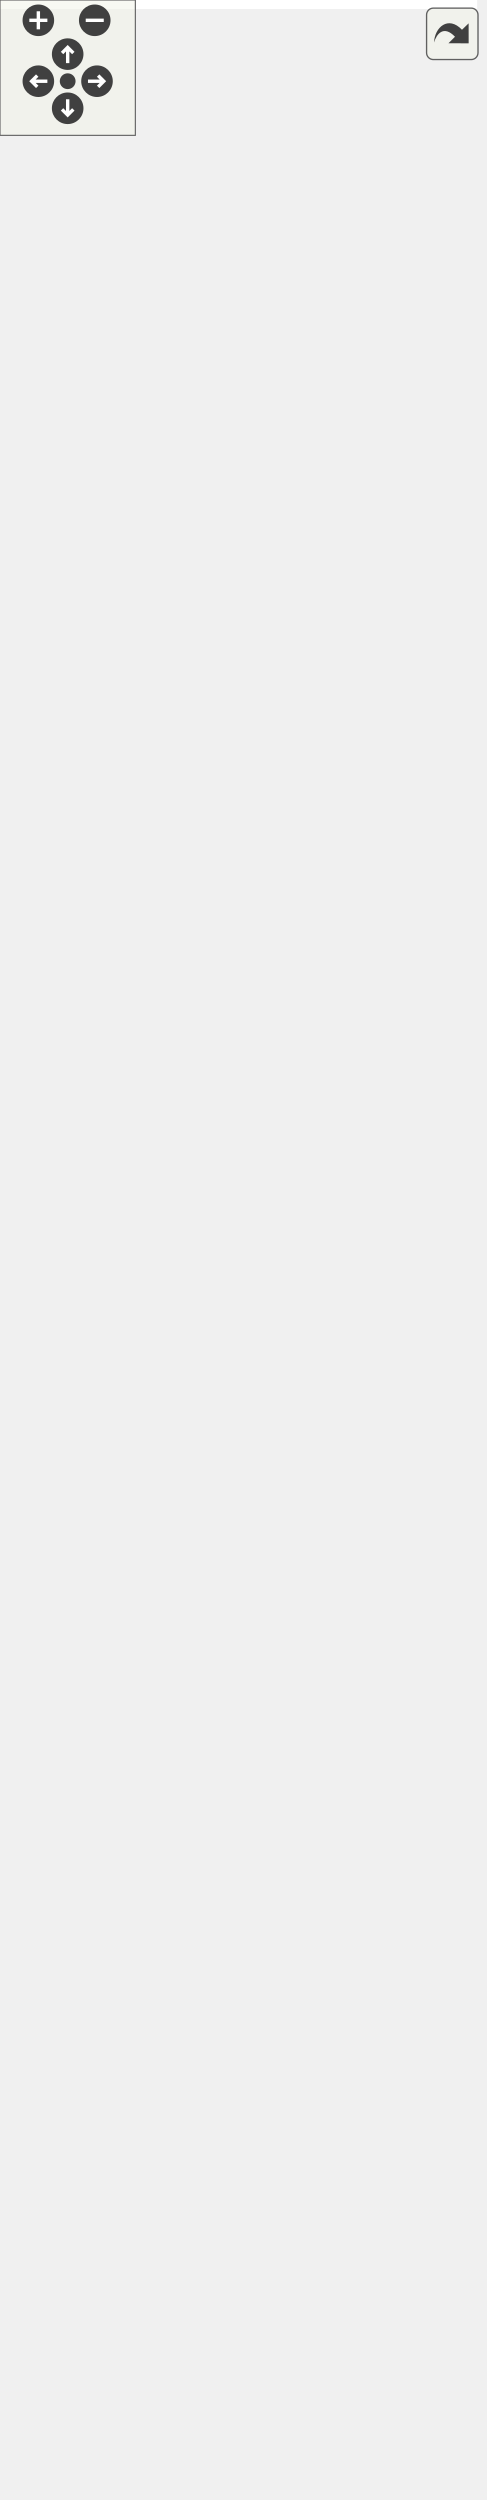
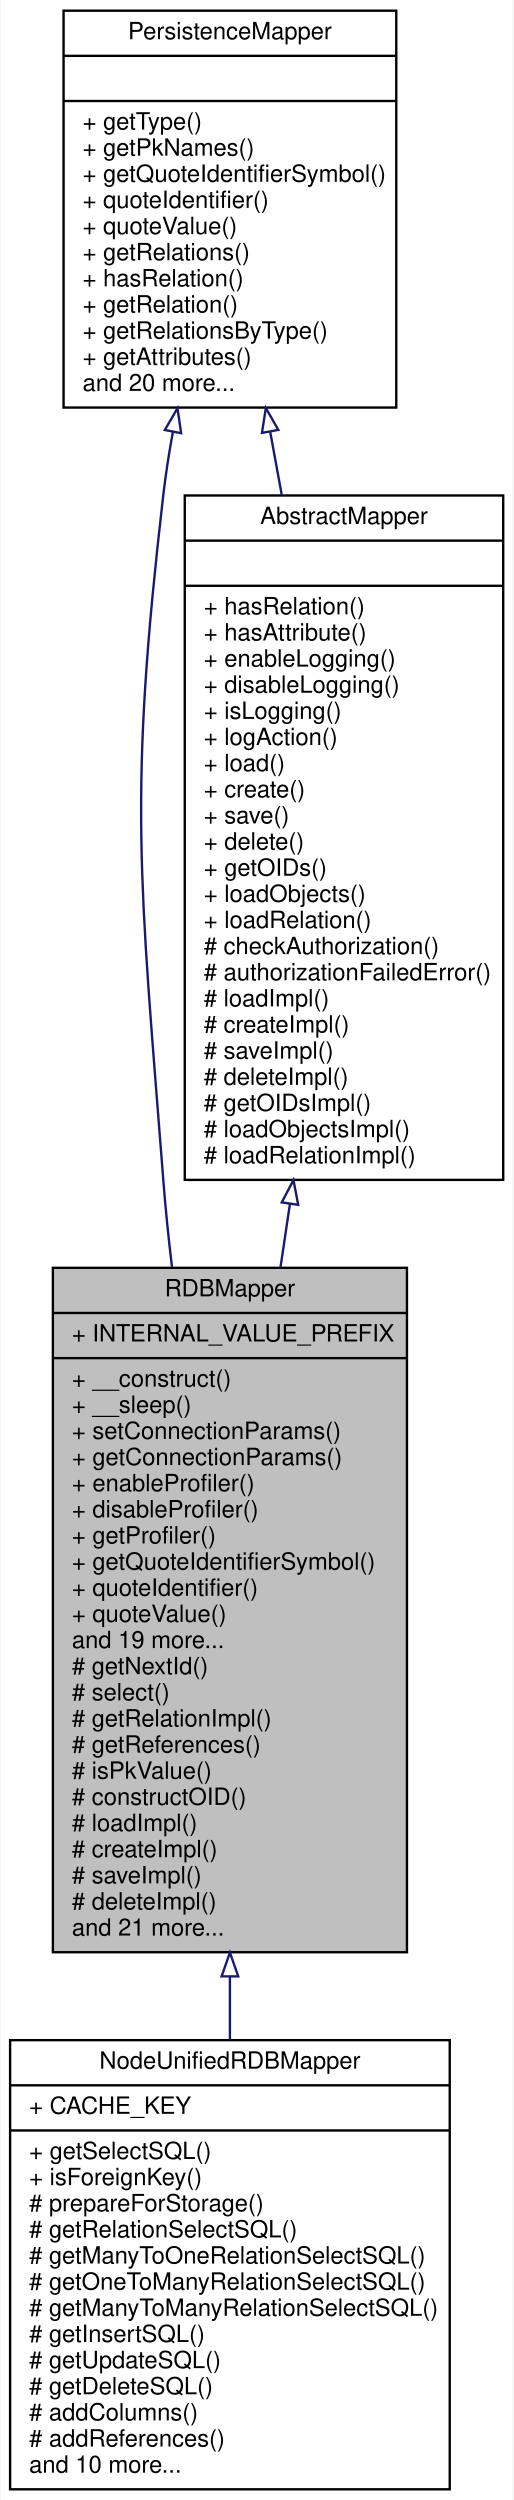
- <svg xmlns="http://www.w3.org/2000/svg" xmlns:xlink="http://www.w3.org/1999/xlink" id="main" version="1.1" xml:space="preserve">
-   <style type="text/css">
- .edge:hover path { stroke: red; }
- .edge:hover polygon { stroke: red; fill: red; }
- </style>
-   <defs>
-     <circle id="rim" cx="0" cy="0" r="7" />
-     <circle id="rim2" cx="0" cy="0" r="3.5" />
-     <g id="zoomPlus">
-       <use xlink:href="#rim" fill="#404040">
-         <set attributeName="fill" to="#808080" begin="zoomplus.mouseover" end="zoomplus.mouseout" />
-       </use>
-       <path d="M-4,0h8M0,-4v8" fill="none" stroke="white" stroke-width="1.5" pointer-events="none" />
+ <svg xmlns="http://www.w3.org/2000/svg" xmlns:xlink="http://www.w3.org/1999/xlink" width="216pt" height="1052pt" viewBox="0.00 0.00 215.50 1052.00">
+   <g id="graph0" class="graph" transform="scale(1 1) rotate(0) translate(4 1048)">
+     <polygon fill="white" stroke="none" points="-4,4 -4,-1048 211.5,-1048 211.5,4 -4,4" />
+     <g id="node1" class="node">
+       <polygon fill="#bfbfbf" stroke="black" points="18,-226.5 18,-514.5 167,-514.5 167,-226.5 18,-226.5" />
+       <text text-anchor="middle" x="92.5" y="-502.5" font-family="Helvetica,sans-Serif" font-size="10.00">RDBMapper</text>
+       <polyline fill="none" stroke="black" points="18,-495.5 167,-495.5 " />
+       <text text-anchor="start" x="26" y="-483.5" font-family="Helvetica,sans-Serif" font-size="10.00">+ INTERNAL_VALUE_PREFIX</text>
+       <polyline fill="none" stroke="black" points="18,-476.5 167,-476.5 " />
+       <text text-anchor="start" x="26" y="-464.5" font-family="Helvetica,sans-Serif" font-size="10.00">+ __construct()</text>
+       <text text-anchor="start" x="26" y="-453.5" font-family="Helvetica,sans-Serif" font-size="10.00">+ __sleep()</text>
+       <text text-anchor="start" x="26" y="-442.5" font-family="Helvetica,sans-Serif" font-size="10.00">+ setConnectionParams()</text>
+       <text text-anchor="start" x="26" y="-431.5" font-family="Helvetica,sans-Serif" font-size="10.00">+ getConnectionParams()</text>
+       <text text-anchor="start" x="26" y="-420.5" font-family="Helvetica,sans-Serif" font-size="10.00">+ enableProfiler()</text>
+       <text text-anchor="start" x="26" y="-409.5" font-family="Helvetica,sans-Serif" font-size="10.00">+ disableProfiler()</text>
+       <text text-anchor="start" x="26" y="-398.5" font-family="Helvetica,sans-Serif" font-size="10.00">+ getProfiler()</text>
+       <text text-anchor="start" x="26" y="-387.5" font-family="Helvetica,sans-Serif" font-size="10.00">+ getQuoteIdentifierSymbol()</text>
+       <text text-anchor="start" x="26" y="-376.5" font-family="Helvetica,sans-Serif" font-size="10.00">+ quoteIdentifier()</text>
+       <text text-anchor="start" x="26" y="-365.5" font-family="Helvetica,sans-Serif" font-size="10.00">+ quoteValue()</text>
+       <text text-anchor="start" x="26" y="-354.5" font-family="Helvetica,sans-Serif" font-size="10.00">and 19 more...</text>
+       <text text-anchor="start" x="26" y="-343.5" font-family="Helvetica,sans-Serif" font-size="10.00"># getNextId()</text>
+       <text text-anchor="start" x="26" y="-332.5" font-family="Helvetica,sans-Serif" font-size="10.00"># select()</text>
+       <text text-anchor="start" x="26" y="-321.5" font-family="Helvetica,sans-Serif" font-size="10.00"># getRelationImpl()</text>
+       <text text-anchor="start" x="26" y="-310.5" font-family="Helvetica,sans-Serif" font-size="10.00"># getReferences()</text>
+       <text text-anchor="start" x="26" y="-299.5" font-family="Helvetica,sans-Serif" font-size="10.00"># isPkValue()</text>
+       <text text-anchor="start" x="26" y="-288.5" font-family="Helvetica,sans-Serif" font-size="10.00"># constructOID()</text>
+       <text text-anchor="start" x="26" y="-277.5" font-family="Helvetica,sans-Serif" font-size="10.00"># loadImpl()</text>
+       <text text-anchor="start" x="26" y="-266.5" font-family="Helvetica,sans-Serif" font-size="10.00"># createImpl()</text>
+       <text text-anchor="start" x="26" y="-255.5" font-family="Helvetica,sans-Serif" font-size="10.00"># saveImpl()</text>
+       <text text-anchor="start" x="26" y="-244.5" font-family="Helvetica,sans-Serif" font-size="10.00"># deleteImpl()</text>
+       <text text-anchor="start" x="26" y="-233.5" font-family="Helvetica,sans-Serif" font-size="10.00">and 21 more...</text>
    </g>
-     <g id="zoomMin">
-       <use xlink:href="#rim" fill="#404040">
-         <set attributeName="fill" to="#808080" begin="zoomminus.mouseover" end="zoomminus.mouseout" />
-       </use>
-       <path d="M-4,0h8" fill="none" stroke="white" stroke-width="1.5" pointer-events="none" />
-     </g>
-     <g id="dirArrow">
-       <path fill="none" stroke="white" stroke-width="1.5" d="M0,-3.0v7 M-2.5,-0.5L0,-3.0L2.5,-0.5" />
-     </g>
-     <g id="resetDef">
-       <use xlink:href="#rim2" fill="#404040">
-         <set attributeName="fill" to="#808080" begin="reset.mouseover" end="reset.mouseout" />
-       </use>
-     </g>
-   </defs>
-   <svg id="graph" class="graph">
-     <g id="viewport">
-       <polygon fill="white" stroke="none" points="-4,4 -4,-1048 211.5,-1048 211.5,4 -4,4" />
-       <g id="node1" class="node">
-         <polygon fill="#bfbfbf" stroke="black" points="18,-226.5 18,-514.5 167,-514.5 167,-226.5 18,-226.5" />
-         <text text-anchor="middle" x="92.5" y="-502.5" font-family="Helvetica,sans-Serif" font-size="10.00">RDBMapper</text>
-         <polyline fill="none" stroke="black" points="18,-495.5 167,-495.5 " />
-         <text text-anchor="start" x="26" y="-483.5" font-family="Helvetica,sans-Serif" font-size="10.00">+ INTERNAL_VALUE_PREFIX</text>
-         <polyline fill="none" stroke="black" points="18,-476.5 167,-476.5 " />
-         <text text-anchor="start" x="26" y="-464.5" font-family="Helvetica,sans-Serif" font-size="10.00">+ __construct()</text>
-         <text text-anchor="start" x="26" y="-453.5" font-family="Helvetica,sans-Serif" font-size="10.00">+ __sleep()</text>
-         <text text-anchor="start" x="26" y="-442.5" font-family="Helvetica,sans-Serif" font-size="10.00">+ setConnectionParams()</text>
-         <text text-anchor="start" x="26" y="-431.5" font-family="Helvetica,sans-Serif" font-size="10.00">+ getConnectionParams()</text>
-         <text text-anchor="start" x="26" y="-420.5" font-family="Helvetica,sans-Serif" font-size="10.00">+ enableProfiler()</text>
-         <text text-anchor="start" x="26" y="-409.5" font-family="Helvetica,sans-Serif" font-size="10.00">+ disableProfiler()</text>
-         <text text-anchor="start" x="26" y="-398.5" font-family="Helvetica,sans-Serif" font-size="10.00">+ getProfiler()</text>
-         <text text-anchor="start" x="26" y="-387.5" font-family="Helvetica,sans-Serif" font-size="10.00">+ getQuoteIdentifierSymbol()</text>
-         <text text-anchor="start" x="26" y="-376.5" font-family="Helvetica,sans-Serif" font-size="10.00">+ quoteIdentifier()</text>
-         <text text-anchor="start" x="26" y="-365.5" font-family="Helvetica,sans-Serif" font-size="10.00">+ quoteValue()</text>
-         <text text-anchor="start" x="26" y="-354.5" font-family="Helvetica,sans-Serif" font-size="10.00">and 19 more...</text>
-         <text text-anchor="start" x="26" y="-343.5" font-family="Helvetica,sans-Serif" font-size="10.00"># getNextId()</text>
-         <text text-anchor="start" x="26" y="-332.5" font-family="Helvetica,sans-Serif" font-size="10.00"># select()</text>
-         <text text-anchor="start" x="26" y="-321.5" font-family="Helvetica,sans-Serif" font-size="10.00"># getRelationImpl()</text>
-         <text text-anchor="start" x="26" y="-310.5" font-family="Helvetica,sans-Serif" font-size="10.00"># getReferences()</text>
-         <text text-anchor="start" x="26" y="-299.5" font-family="Helvetica,sans-Serif" font-size="10.00"># isPkValue()</text>
-         <text text-anchor="start" x="26" y="-288.5" font-family="Helvetica,sans-Serif" font-size="10.00"># constructOID()</text>
-         <text text-anchor="start" x="26" y="-277.5" font-family="Helvetica,sans-Serif" font-size="10.00"># loadImpl()</text>
-         <text text-anchor="start" x="26" y="-266.5" font-family="Helvetica,sans-Serif" font-size="10.00"># createImpl()</text>
-         <text text-anchor="start" x="26" y="-255.5" font-family="Helvetica,sans-Serif" font-size="10.00"># saveImpl()</text>
-         <text text-anchor="start" x="26" y="-244.5" font-family="Helvetica,sans-Serif" font-size="10.00"># deleteImpl()</text>
-         <text text-anchor="start" x="26" y="-233.5" font-family="Helvetica,sans-Serif" font-size="10.00">and 21 more...</text>
-       </g>
-       <g id="node4" class="node">
-         <g id="a_node4">
-           <a xlink:href="classwcmf_1_1lib_1_1model_1_1mapper_1_1_node_unified_r_d_b_mapper.html" target="_top" xlink:title="NodeUnifiedRDBMapper maps Node objects to a relational database schema where each Node type has its o...">
-             <polygon fill="white" stroke="black" points="0,-0.5 0,-189.5 185,-189.5 185,-0.5 0,-0.5" />
-             <text text-anchor="middle" x="92.5" y="-177.5" font-family="Helvetica,sans-Serif" font-size="10.00">NodeUnifiedRDBMapper</text>
-             <polyline fill="none" stroke="black" points="0,-170.5 185,-170.5 " />
-             <text text-anchor="start" x="8" y="-158.5" font-family="Helvetica,sans-Serif" font-size="10.00">+ CACHE_KEY</text>
-             <polyline fill="none" stroke="black" points="0,-151.5 185,-151.5 " />
-             <text text-anchor="start" x="8" y="-139.5" font-family="Helvetica,sans-Serif" font-size="10.00">+ getSelectSQL()</text>
-             <text text-anchor="start" x="8" y="-128.5" font-family="Helvetica,sans-Serif" font-size="10.00">+ isForeignKey()</text>
-             <text text-anchor="start" x="8" y="-117.5" font-family="Helvetica,sans-Serif" font-size="10.00"># prepareForStorage()</text>
-             <text text-anchor="start" x="8" y="-106.5" font-family="Helvetica,sans-Serif" font-size="10.00"># getRelationSelectSQL()</text>
-             <text text-anchor="start" x="8" y="-95.5" font-family="Helvetica,sans-Serif" font-size="10.00"># getManyToOneRelationSelectSQL()</text>
-             <text text-anchor="start" x="8" y="-84.5" font-family="Helvetica,sans-Serif" font-size="10.00"># getOneToManyRelationSelectSQL()</text>
-             <text text-anchor="start" x="8" y="-73.5" font-family="Helvetica,sans-Serif" font-size="10.00"># getManyToManyRelationSelectSQL()</text>
-             <text text-anchor="start" x="8" y="-62.5" font-family="Helvetica,sans-Serif" font-size="10.00"># getInsertSQL()</text>
-             <text text-anchor="start" x="8" y="-51.5" font-family="Helvetica,sans-Serif" font-size="10.00"># getUpdateSQL()</text>
-             <text text-anchor="start" x="8" y="-40.5" font-family="Helvetica,sans-Serif" font-size="10.00"># getDeleteSQL()</text>
-             <text text-anchor="start" x="8" y="-29.5" font-family="Helvetica,sans-Serif" font-size="10.00"># addColumns()</text>
-             <text text-anchor="start" x="8" y="-18.5" font-family="Helvetica,sans-Serif" font-size="10.00"># addReferences()</text>
-             <text text-anchor="start" x="8" y="-7.5" font-family="Helvetica,sans-Serif" font-size="10.00">and 10 more...</text>
-           </a>
-         </g>
-       </g>
-       <g id="edge4" class="edge">
-         <path fill="none" stroke="midnightblue" d="M92.5,-216.188C92.5,-207.223 92.5,-198.355 92.5,-189.741" />
-         <polygon fill="none" stroke="midnightblue" points="89,-216.342 92.5,-226.342 96,-216.342 89,-216.342" />
-       </g>
-       <g id="node2" class="node">
-         <g id="a_node2">
-           <a xlink:href="classwcmf_1_1lib_1_1persistence_1_1_abstract_mapper.html" target="_top" xlink:title="AbstractMapper provides a basic implementation for other mapper classes. ">
-             <polygon fill="white" stroke="black" points="73.5,-551.5 73.5,-839.5 207.5,-839.5 207.5,-551.5 73.5,-551.5" />
-             <text text-anchor="middle" x="140.5" y="-827.5" font-family="Helvetica,sans-Serif" font-size="10.00">AbstractMapper</text>
-             <polyline fill="none" stroke="black" points="73.5,-820.5 207.5,-820.5 " />
-             <text text-anchor="middle" x="140.5" y="-808.5" font-family="Helvetica,sans-Serif" font-size="10.00"> </text>
-             <polyline fill="none" stroke="black" points="73.5,-801.5 207.5,-801.5 " />
-             <text text-anchor="start" x="81.5" y="-789.5" font-family="Helvetica,sans-Serif" font-size="10.00">+ hasRelation()</text>
-             <text text-anchor="start" x="81.5" y="-778.5" font-family="Helvetica,sans-Serif" font-size="10.00">+ hasAttribute()</text>
-             <text text-anchor="start" x="81.5" y="-767.5" font-family="Helvetica,sans-Serif" font-size="10.00">+ enableLogging()</text>
-             <text text-anchor="start" x="81.5" y="-756.5" font-family="Helvetica,sans-Serif" font-size="10.00">+ disableLogging()</text>
-             <text text-anchor="start" x="81.5" y="-745.5" font-family="Helvetica,sans-Serif" font-size="10.00">+ isLogging()</text>
-             <text text-anchor="start" x="81.5" y="-734.5" font-family="Helvetica,sans-Serif" font-size="10.00">+ logAction()</text>
-             <text text-anchor="start" x="81.5" y="-723.5" font-family="Helvetica,sans-Serif" font-size="10.00">+ load()</text>
-             <text text-anchor="start" x="81.5" y="-712.5" font-family="Helvetica,sans-Serif" font-size="10.00">+ create()</text>
-             <text text-anchor="start" x="81.5" y="-701.5" font-family="Helvetica,sans-Serif" font-size="10.00">+ save()</text>
-             <text text-anchor="start" x="81.5" y="-690.5" font-family="Helvetica,sans-Serif" font-size="10.00">+ delete()</text>
-             <text text-anchor="start" x="81.5" y="-679.5" font-family="Helvetica,sans-Serif" font-size="10.00">+ getOIDs()</text>
-             <text text-anchor="start" x="81.5" y="-668.5" font-family="Helvetica,sans-Serif" font-size="10.00">+ loadObjects()</text>
-             <text text-anchor="start" x="81.5" y="-657.5" font-family="Helvetica,sans-Serif" font-size="10.00">+ loadRelation()</text>
-             <text text-anchor="start" x="81.5" y="-646.5" font-family="Helvetica,sans-Serif" font-size="10.00"># checkAuthorization()</text>
-             <text text-anchor="start" x="81.5" y="-635.5" font-family="Helvetica,sans-Serif" font-size="10.00"># authorizationFailedError()</text>
-             <text text-anchor="start" x="81.5" y="-624.5" font-family="Helvetica,sans-Serif" font-size="10.00"># loadImpl()</text>
-             <text text-anchor="start" x="81.5" y="-613.5" font-family="Helvetica,sans-Serif" font-size="10.00"># createImpl()</text>
-             <text text-anchor="start" x="81.5" y="-602.5" font-family="Helvetica,sans-Serif" font-size="10.00"># saveImpl()</text>
-             <text text-anchor="start" x="81.5" y="-591.5" font-family="Helvetica,sans-Serif" font-size="10.00"># deleteImpl()</text>
-             <text text-anchor="start" x="81.5" y="-580.5" font-family="Helvetica,sans-Serif" font-size="10.00"># getOIDsImpl()</text>
-             <text text-anchor="start" x="81.5" y="-569.5" font-family="Helvetica,sans-Serif" font-size="10.00"># loadObjectsImpl()</text>
-             <text text-anchor="start" x="81.5" y="-558.5" font-family="Helvetica,sans-Serif" font-size="10.00"># loadRelationImpl()</text>
-           </a>
-         </g>
-       </g>
-       <g id="edge1" class="edge">
-         <path fill="none" stroke="midnightblue" d="M117.742,-541.355C116.415,-532.425 115.082,-523.461 113.762,-514.572" />
-         <polygon fill="none" stroke="midnightblue" points="114.305,-542.04 119.237,-551.417 121.229,-541.011 114.305,-542.04" />
-       </g>
-       <g id="node3" class="node">
-         <g id="a_node3">
-           <a xlink:href="interfacewcmf_1_1lib_1_1persistence_1_1_persistence_mapper.html" target="_top" xlink:title="PersistenceMapper defines the interface for all mapper classes. ">
-             <polygon fill="white" stroke="black" points="22.5,-876.5 22.5,-1043.5 162.5,-1043.5 162.5,-876.5 22.5,-876.5" />
-             <text text-anchor="middle" x="92.5" y="-1031.5" font-family="Helvetica,sans-Serif" font-size="10.00">PersistenceMapper</text>
-             <polyline fill="none" stroke="black" points="22.5,-1024.5 162.5,-1024.5 " />
-             <text text-anchor="middle" x="92.5" y="-1012.5" font-family="Helvetica,sans-Serif" font-size="10.00"> </text>
-             <polyline fill="none" stroke="black" points="22.5,-1005.5 162.5,-1005.5 " />
-             <text text-anchor="start" x="30.5" y="-993.5" font-family="Helvetica,sans-Serif" font-size="10.00">+ getType()</text>
-             <text text-anchor="start" x="30.5" y="-982.5" font-family="Helvetica,sans-Serif" font-size="10.00">+ getPkNames()</text>
-             <text text-anchor="start" x="30.5" y="-971.5" font-family="Helvetica,sans-Serif" font-size="10.00">+ getQuoteIdentifierSymbol()</text>
-             <text text-anchor="start" x="30.5" y="-960.5" font-family="Helvetica,sans-Serif" font-size="10.00">+ quoteIdentifier()</text>
-             <text text-anchor="start" x="30.5" y="-949.5" font-family="Helvetica,sans-Serif" font-size="10.00">+ quoteValue()</text>
-             <text text-anchor="start" x="30.5" y="-938.5" font-family="Helvetica,sans-Serif" font-size="10.00">+ getRelations()</text>
-             <text text-anchor="start" x="30.5" y="-927.5" font-family="Helvetica,sans-Serif" font-size="10.00">+ hasRelation()</text>
-             <text text-anchor="start" x="30.5" y="-916.5" font-family="Helvetica,sans-Serif" font-size="10.00">+ getRelation()</text>
-             <text text-anchor="start" x="30.5" y="-905.5" font-family="Helvetica,sans-Serif" font-size="10.00">+ getRelationsByType()</text>
-             <text text-anchor="start" x="30.5" y="-894.5" font-family="Helvetica,sans-Serif" font-size="10.00">+ getAttributes()</text>
-             <text text-anchor="start" x="30.5" y="-883.5" font-family="Helvetica,sans-Serif" font-size="10.00">and 20 more...</text>
-           </a>
-         </g>
-       </g>
-       <g id="edge3" class="edge">
-         <path fill="none" stroke="midnightblue" d="M68.51,-866.266C66.882,-857.435 65.496,-848.578 64.5,-840 49.692,-712.412 54.572,-679.06 64.5,-551 65.414,-539.208 66.661,-527.019 68.124,-514.802" />
-         <polygon fill="none" stroke="midnightblue" points="65.099,-867.061 70.442,-876.209 71.97,-865.725 65.099,-867.061" />
-       </g>
-       <g id="edge2" class="edge">
-         <path fill="none" stroke="midnightblue" d="M109.454,-866.281C111.035,-857.638 112.66,-848.751 114.299,-839.789" />
-         <polygon fill="none" stroke="midnightblue" points="105.978,-865.837 107.622,-876.304 112.863,-867.096 105.978,-865.837" />
+     <g id="node4" class="node">
+       <g id="a_node4">
+         <a xlink:href="classwcmf_1_1lib_1_1model_1_1mapper_1_1_node_unified_r_d_b_mapper.html" target="_top" xlink:title="NodeUnifiedRDBMapper maps Node objects to a relational database schema where each Node type has its o...">
+           <polygon fill="white" stroke="black" points="0,-0.5 0,-189.5 185,-189.5 185,-0.5 0,-0.5" />
+           <text text-anchor="middle" x="92.5" y="-177.5" font-family="Helvetica,sans-Serif" font-size="10.00">NodeUnifiedRDBMapper</text>
+           <polyline fill="none" stroke="black" points="0,-170.5 185,-170.5 " />
+           <text text-anchor="start" x="8" y="-158.5" font-family="Helvetica,sans-Serif" font-size="10.00">+ CACHE_KEY</text>
+           <polyline fill="none" stroke="black" points="0,-151.5 185,-151.5 " />
+           <text text-anchor="start" x="8" y="-139.5" font-family="Helvetica,sans-Serif" font-size="10.00">+ getSelectSQL()</text>
+           <text text-anchor="start" x="8" y="-128.5" font-family="Helvetica,sans-Serif" font-size="10.00">+ isForeignKey()</text>
+           <text text-anchor="start" x="8" y="-117.5" font-family="Helvetica,sans-Serif" font-size="10.00"># prepareForStorage()</text>
+           <text text-anchor="start" x="8" y="-106.5" font-family="Helvetica,sans-Serif" font-size="10.00"># getRelationSelectSQL()</text>
+           <text text-anchor="start" x="8" y="-95.5" font-family="Helvetica,sans-Serif" font-size="10.00"># getManyToOneRelationSelectSQL()</text>
+           <text text-anchor="start" x="8" y="-84.5" font-family="Helvetica,sans-Serif" font-size="10.00"># getOneToManyRelationSelectSQL()</text>
+           <text text-anchor="start" x="8" y="-73.5" font-family="Helvetica,sans-Serif" font-size="10.00"># getManyToManyRelationSelectSQL()</text>
+           <text text-anchor="start" x="8" y="-62.5" font-family="Helvetica,sans-Serif" font-size="10.00"># getInsertSQL()</text>
+           <text text-anchor="start" x="8" y="-51.5" font-family="Helvetica,sans-Serif" font-size="10.00"># getUpdateSQL()</text>
+           <text text-anchor="start" x="8" y="-40.5" font-family="Helvetica,sans-Serif" font-size="10.00"># getDeleteSQL()</text>
+           <text text-anchor="start" x="8" y="-29.5" font-family="Helvetica,sans-Serif" font-size="10.00"># addColumns()</text>
+           <text text-anchor="start" x="8" y="-18.5" font-family="Helvetica,sans-Serif" font-size="10.00"># addReferences()</text>
+           <text text-anchor="start" x="8" y="-7.5" font-family="Helvetica,sans-Serif" font-size="10.00">and 10 more...</text>
+         </a>
      </g>
    </g>
-   </svg>
-   <g id="navigator" transform="translate(0 0)" fill="#404254">
-     <rect fill="#f2f5e9" fill-opacity="0.5" stroke="#606060" stroke-width=".5" x="0" y="0" width="60" height="60" />
-     <use id="zoomplus" xlink:href="#zoomPlus" x="17" y="9" />
-     <use id="zoomminus" xlink:href="#zoomMin" x="42" y="9" />
-     <use id="reset" xlink:href="#resetDef" x="30" y="36" />
-     <g id="arrowUp" xlink:href="#dirArrow" transform="translate(30 24)">
-       <use xlink:href="#rim" fill="#404040">
-         <set attributeName="fill" to="#808080" begin="arrowUp.mouseover" end="arrowUp.mouseout" />
-       </use>
-       <path fill="none" stroke="white" stroke-width="1.5" d="M0,-3.0v7 M-2.5,-0.5L0,-3.0L2.5,-0.5" />
+     <g id="edge4" class="edge">
+       <path fill="none" stroke="midnightblue" d="M92.5,-216.188C92.5,-207.223 92.5,-198.355 92.5,-189.741" />
+       <polygon fill="none" stroke="midnightblue" points="89,-216.342 92.5,-226.342 96,-216.342 89,-216.342" />
    </g>
-     <g id="arrowRight" xlink:href="#dirArrow" transform="rotate(90) translate(36 -43)">
-       <use xlink:href="#rim" fill="#404040">
-         <set attributeName="fill" to="#808080" begin="arrowRight.mouseover" end="arrowRight.mouseout" />
-       </use>
-       <path fill="none" stroke="white" stroke-width="1.5" d="M0,-3.0v7 M-2.5,-0.5L0,-3.0L2.5,-0.5" />
+     <g id="node2" class="node">
+       <g id="a_node2">
+         <a xlink:href="classwcmf_1_1lib_1_1persistence_1_1impl_1_1_abstract_mapper.html" target="_top" xlink:title="AbstractMapper provides a basic implementation for other mapper classes. ">
+           <polygon fill="white" stroke="black" points="73.5,-551.5 73.5,-839.5 207.5,-839.5 207.5,-551.5 73.5,-551.5" />
+           <text text-anchor="middle" x="140.5" y="-827.5" font-family="Helvetica,sans-Serif" font-size="10.00">AbstractMapper</text>
+           <polyline fill="none" stroke="black" points="73.5,-820.5 207.5,-820.5 " />
+           <text text-anchor="middle" x="140.5" y="-808.5" font-family="Helvetica,sans-Serif" font-size="10.00"> </text>
+           <polyline fill="none" stroke="black" points="73.5,-801.5 207.5,-801.5 " />
+           <text text-anchor="start" x="81.5" y="-789.5" font-family="Helvetica,sans-Serif" font-size="10.00">+ hasRelation()</text>
+           <text text-anchor="start" x="81.5" y="-778.5" font-family="Helvetica,sans-Serif" font-size="10.00">+ hasAttribute()</text>
+           <text text-anchor="start" x="81.5" y="-767.5" font-family="Helvetica,sans-Serif" font-size="10.00">+ enableLogging()</text>
+           <text text-anchor="start" x="81.5" y="-756.5" font-family="Helvetica,sans-Serif" font-size="10.00">+ disableLogging()</text>
+           <text text-anchor="start" x="81.5" y="-745.5" font-family="Helvetica,sans-Serif" font-size="10.00">+ isLogging()</text>
+           <text text-anchor="start" x="81.5" y="-734.5" font-family="Helvetica,sans-Serif" font-size="10.00">+ logAction()</text>
+           <text text-anchor="start" x="81.5" y="-723.5" font-family="Helvetica,sans-Serif" font-size="10.00">+ load()</text>
+           <text text-anchor="start" x="81.5" y="-712.5" font-family="Helvetica,sans-Serif" font-size="10.00">+ create()</text>
+           <text text-anchor="start" x="81.5" y="-701.5" font-family="Helvetica,sans-Serif" font-size="10.00">+ save()</text>
+           <text text-anchor="start" x="81.5" y="-690.5" font-family="Helvetica,sans-Serif" font-size="10.00">+ delete()</text>
+           <text text-anchor="start" x="81.5" y="-679.5" font-family="Helvetica,sans-Serif" font-size="10.00">+ getOIDs()</text>
+           <text text-anchor="start" x="81.5" y="-668.5" font-family="Helvetica,sans-Serif" font-size="10.00">+ loadObjects()</text>
+           <text text-anchor="start" x="81.5" y="-657.5" font-family="Helvetica,sans-Serif" font-size="10.00">+ loadRelation()</text>
+           <text text-anchor="start" x="81.5" y="-646.5" font-family="Helvetica,sans-Serif" font-size="10.00"># checkAuthorization()</text>
+           <text text-anchor="start" x="81.5" y="-635.5" font-family="Helvetica,sans-Serif" font-size="10.00"># authorizationFailedError()</text>
+           <text text-anchor="start" x="81.5" y="-624.5" font-family="Helvetica,sans-Serif" font-size="10.00"># loadImpl()</text>
+           <text text-anchor="start" x="81.5" y="-613.5" font-family="Helvetica,sans-Serif" font-size="10.00"># createImpl()</text>
+           <text text-anchor="start" x="81.5" y="-602.5" font-family="Helvetica,sans-Serif" font-size="10.00"># saveImpl()</text>
+           <text text-anchor="start" x="81.5" y="-591.5" font-family="Helvetica,sans-Serif" font-size="10.00"># deleteImpl()</text>
+           <text text-anchor="start" x="81.5" y="-580.5" font-family="Helvetica,sans-Serif" font-size="10.00"># getOIDsImpl()</text>
+           <text text-anchor="start" x="81.5" y="-569.5" font-family="Helvetica,sans-Serif" font-size="10.00"># loadObjectsImpl()</text>
+           <text text-anchor="start" x="81.5" y="-558.5" font-family="Helvetica,sans-Serif" font-size="10.00"># loadRelationImpl()</text>
+         </a>
+       </g>
    </g>
-     <g id="arrowDown" xlink:href="#dirArrow" transform="rotate(180) translate(-30 -48)">
-       <use xlink:href="#rim" fill="#404040">
-         <set attributeName="fill" to="#808080" begin="arrowDown.mouseover" end="arrowDown.mouseout" />
-       </use>
-       <path fill="none" stroke="white" stroke-width="1.5" d="M0,-3.0v7 M-2.5,-0.5L0,-3.0L2.5,-0.5" />
+     <g id="edge1" class="edge">
+       <path fill="none" stroke="midnightblue" d="M117.742,-541.355C116.415,-532.425 115.082,-523.461 113.762,-514.572" />
+       <polygon fill="none" stroke="midnightblue" points="114.305,-542.04 119.237,-551.417 121.229,-541.011 114.305,-542.04" />
    </g>
-     <g id="arrowLeft" xlink:href="#dirArrow" transform="rotate(270) translate(-36 17)">
-       <use xlink:href="#rim" fill="#404040">
-         <set attributeName="fill" to="#808080" begin="arrowLeft.mouseover" end="arrowLeft.mouseout" />
-       </use>
-       <path fill="none" stroke="white" stroke-width="1.5" d="M0,-3.0v7 M-2.5,-0.5L0,-3.0L2.5,-0.5" />
+     <g id="node3" class="node">
+       <g id="a_node3">
+         <a xlink:href="interfacewcmf_1_1lib_1_1persistence_1_1_persistence_mapper.html" target="_top" xlink:title="PersistenceMapper defines the interface for all mapper classes. ">
+           <polygon fill="white" stroke="black" points="22.5,-876.5 22.5,-1043.5 162.5,-1043.5 162.5,-876.5 22.5,-876.5" />
+           <text text-anchor="middle" x="92.5" y="-1031.5" font-family="Helvetica,sans-Serif" font-size="10.00">PersistenceMapper</text>
+           <polyline fill="none" stroke="black" points="22.5,-1024.5 162.5,-1024.5 " />
+           <text text-anchor="middle" x="92.5" y="-1012.5" font-family="Helvetica,sans-Serif" font-size="10.00"> </text>
+           <polyline fill="none" stroke="black" points="22.5,-1005.5 162.5,-1005.5 " />
+           <text text-anchor="start" x="30.5" y="-993.5" font-family="Helvetica,sans-Serif" font-size="10.00">+ getType()</text>
+           <text text-anchor="start" x="30.5" y="-982.5" font-family="Helvetica,sans-Serif" font-size="10.00">+ getPkNames()</text>
+           <text text-anchor="start" x="30.5" y="-971.5" font-family="Helvetica,sans-Serif" font-size="10.00">+ getQuoteIdentifierSymbol()</text>
+           <text text-anchor="start" x="30.5" y="-960.5" font-family="Helvetica,sans-Serif" font-size="10.00">+ quoteIdentifier()</text>
+           <text text-anchor="start" x="30.5" y="-949.5" font-family="Helvetica,sans-Serif" font-size="10.00">+ quoteValue()</text>
+           <text text-anchor="start" x="30.5" y="-938.5" font-family="Helvetica,sans-Serif" font-size="10.00">+ getRelations()</text>
+           <text text-anchor="start" x="30.5" y="-927.5" font-family="Helvetica,sans-Serif" font-size="10.00">+ hasRelation()</text>
+           <text text-anchor="start" x="30.5" y="-916.5" font-family="Helvetica,sans-Serif" font-size="10.00">+ getRelation()</text>
+           <text text-anchor="start" x="30.5" y="-905.5" font-family="Helvetica,sans-Serif" font-size="10.00">+ getRelationsByType()</text>
+           <text text-anchor="start" x="30.5" y="-894.5" font-family="Helvetica,sans-Serif" font-size="10.00">+ getAttributes()</text>
+           <text text-anchor="start" x="30.5" y="-883.5" font-family="Helvetica,sans-Serif" font-size="10.00">and 20 more...</text>
+         </a>
+       </g>
+     </g>
+     <g id="edge3" class="edge">
+       <path fill="none" stroke="midnightblue" d="M68.51,-866.266C66.882,-857.435 65.496,-848.578 64.5,-840 49.692,-712.412 54.572,-679.06 64.5,-551 65.414,-539.208 66.661,-527.019 68.124,-514.802" />
+       <polygon fill="none" stroke="midnightblue" points="65.099,-867.061 70.442,-876.209 71.97,-865.725 65.099,-867.061" />
+     </g>
+     <g id="edge2" class="edge">
+       <path fill="none" stroke="midnightblue" d="M109.454,-866.281C111.035,-857.638 112.66,-848.751 114.299,-839.789" />
+       <polygon fill="none" stroke="midnightblue" points="105.978,-865.837 107.622,-876.304 112.863,-867.096 105.978,-865.837" />
    </g>
  </g>
-   <svg viewBox="0 0 15 15" width="100%" height="30px" preserveAspectRatio="xMaxYMin meet">
-     <g id="arrow_out" transform="scale(0.3 0.3)">
-       <a xlink:href="classwcmf_1_1lib_1_1model_1_1mapper_1_1_r_d_b_mapper__inherit__graph_org.svg" target="_base">
-         <rect id="button" ry="5" rx="5" y="6" x="6" height="38" width="38" fill="#f2f5e9" fill-opacity="0.5" stroke="#606060" stroke-width="1.0" />
-         <path id="arrow" d="M 11.5,31.437 C 11.94,20.098 22.043,11.323 32.159,21.979 L 37.069,17.246 C 37.069,17.246 37.088,32 37.088,32 L 22.16,31.978 C 22.16,31.978 26.998,27.14 26.998,27.14 C 18.529,18.264 13.292,25.23 11.5,31.437 z" style="fill:#404040;" />
-       </a>
-     </g>
-   </svg>
</svg>
